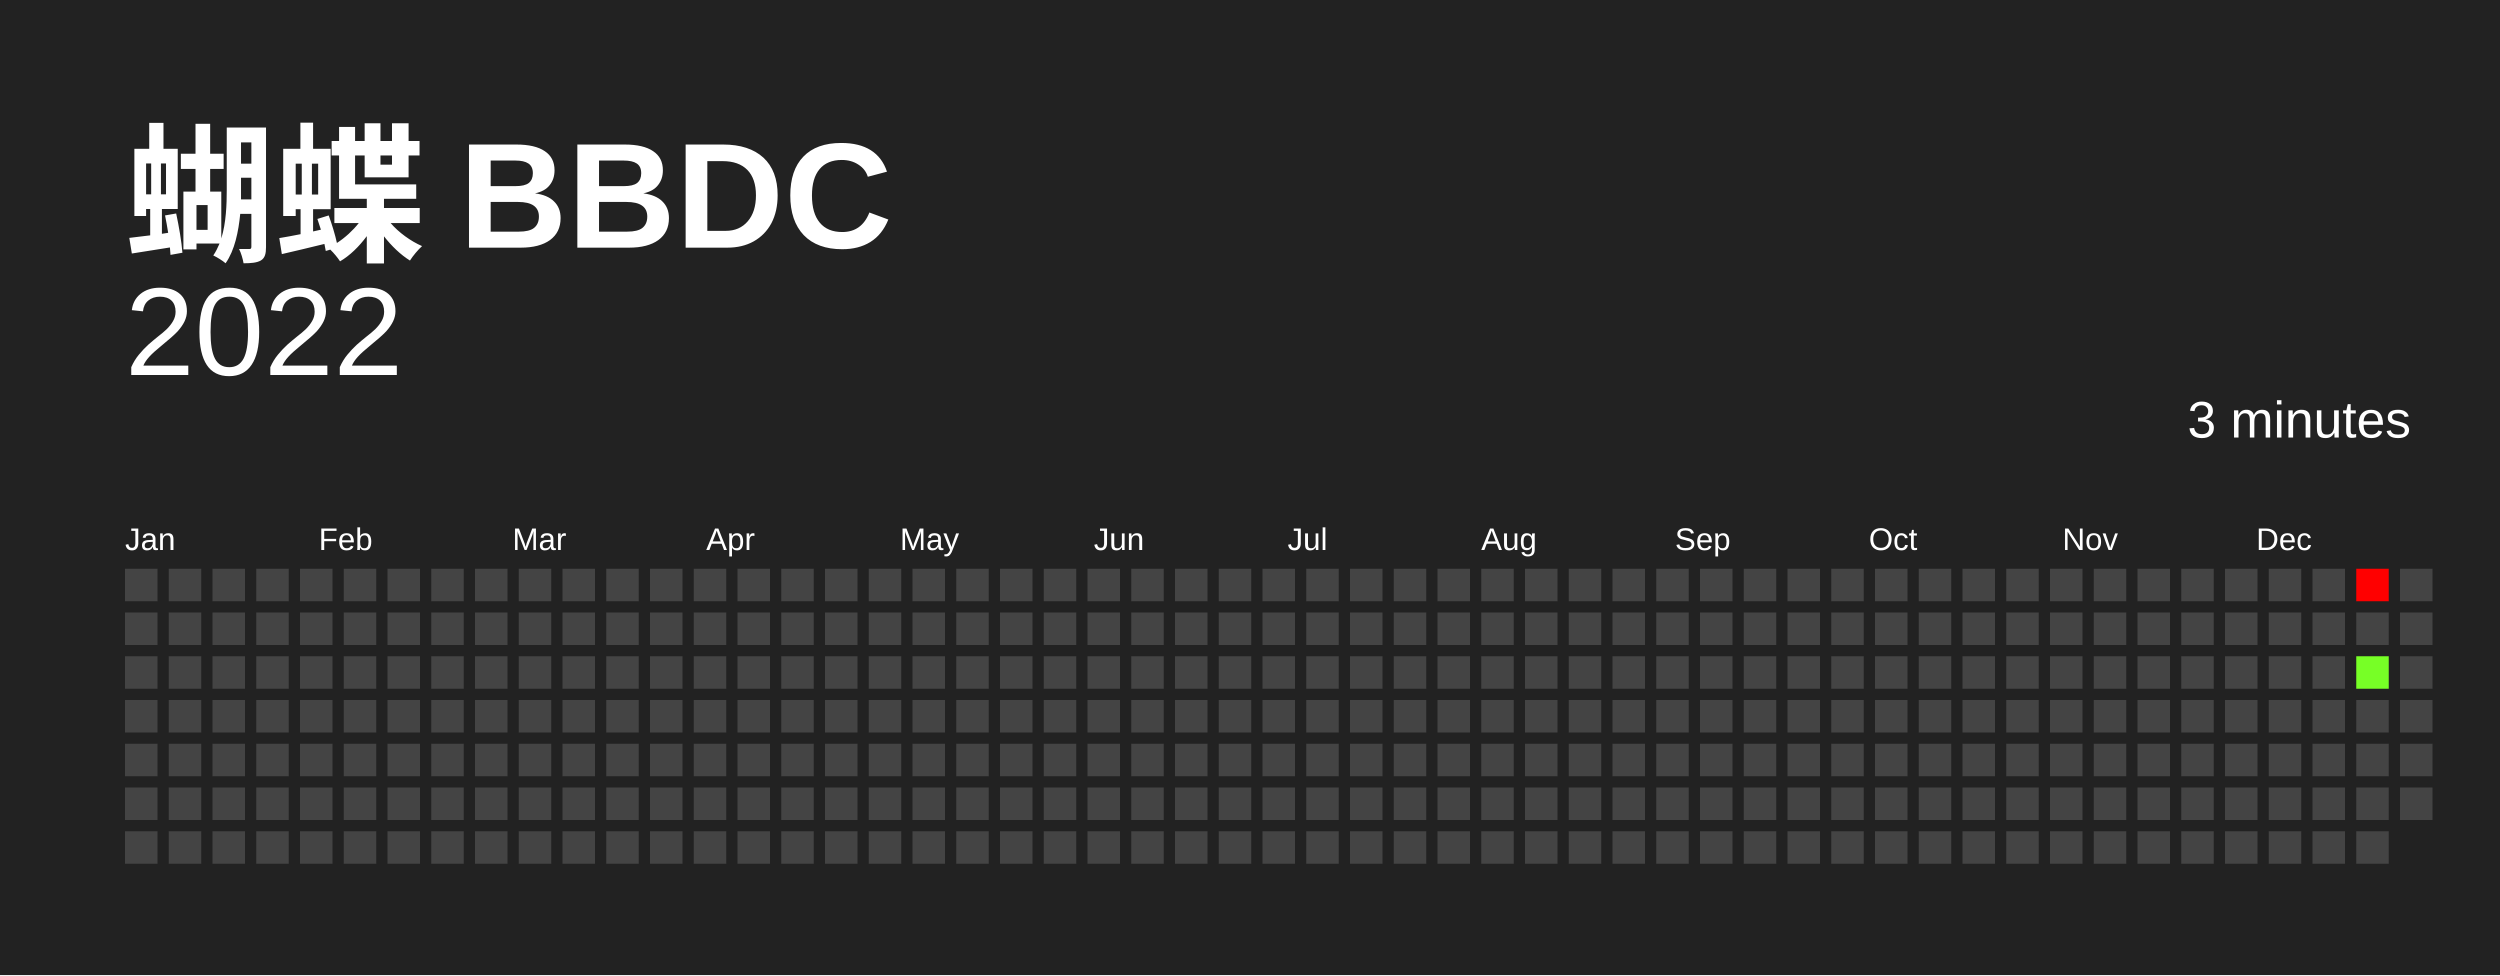
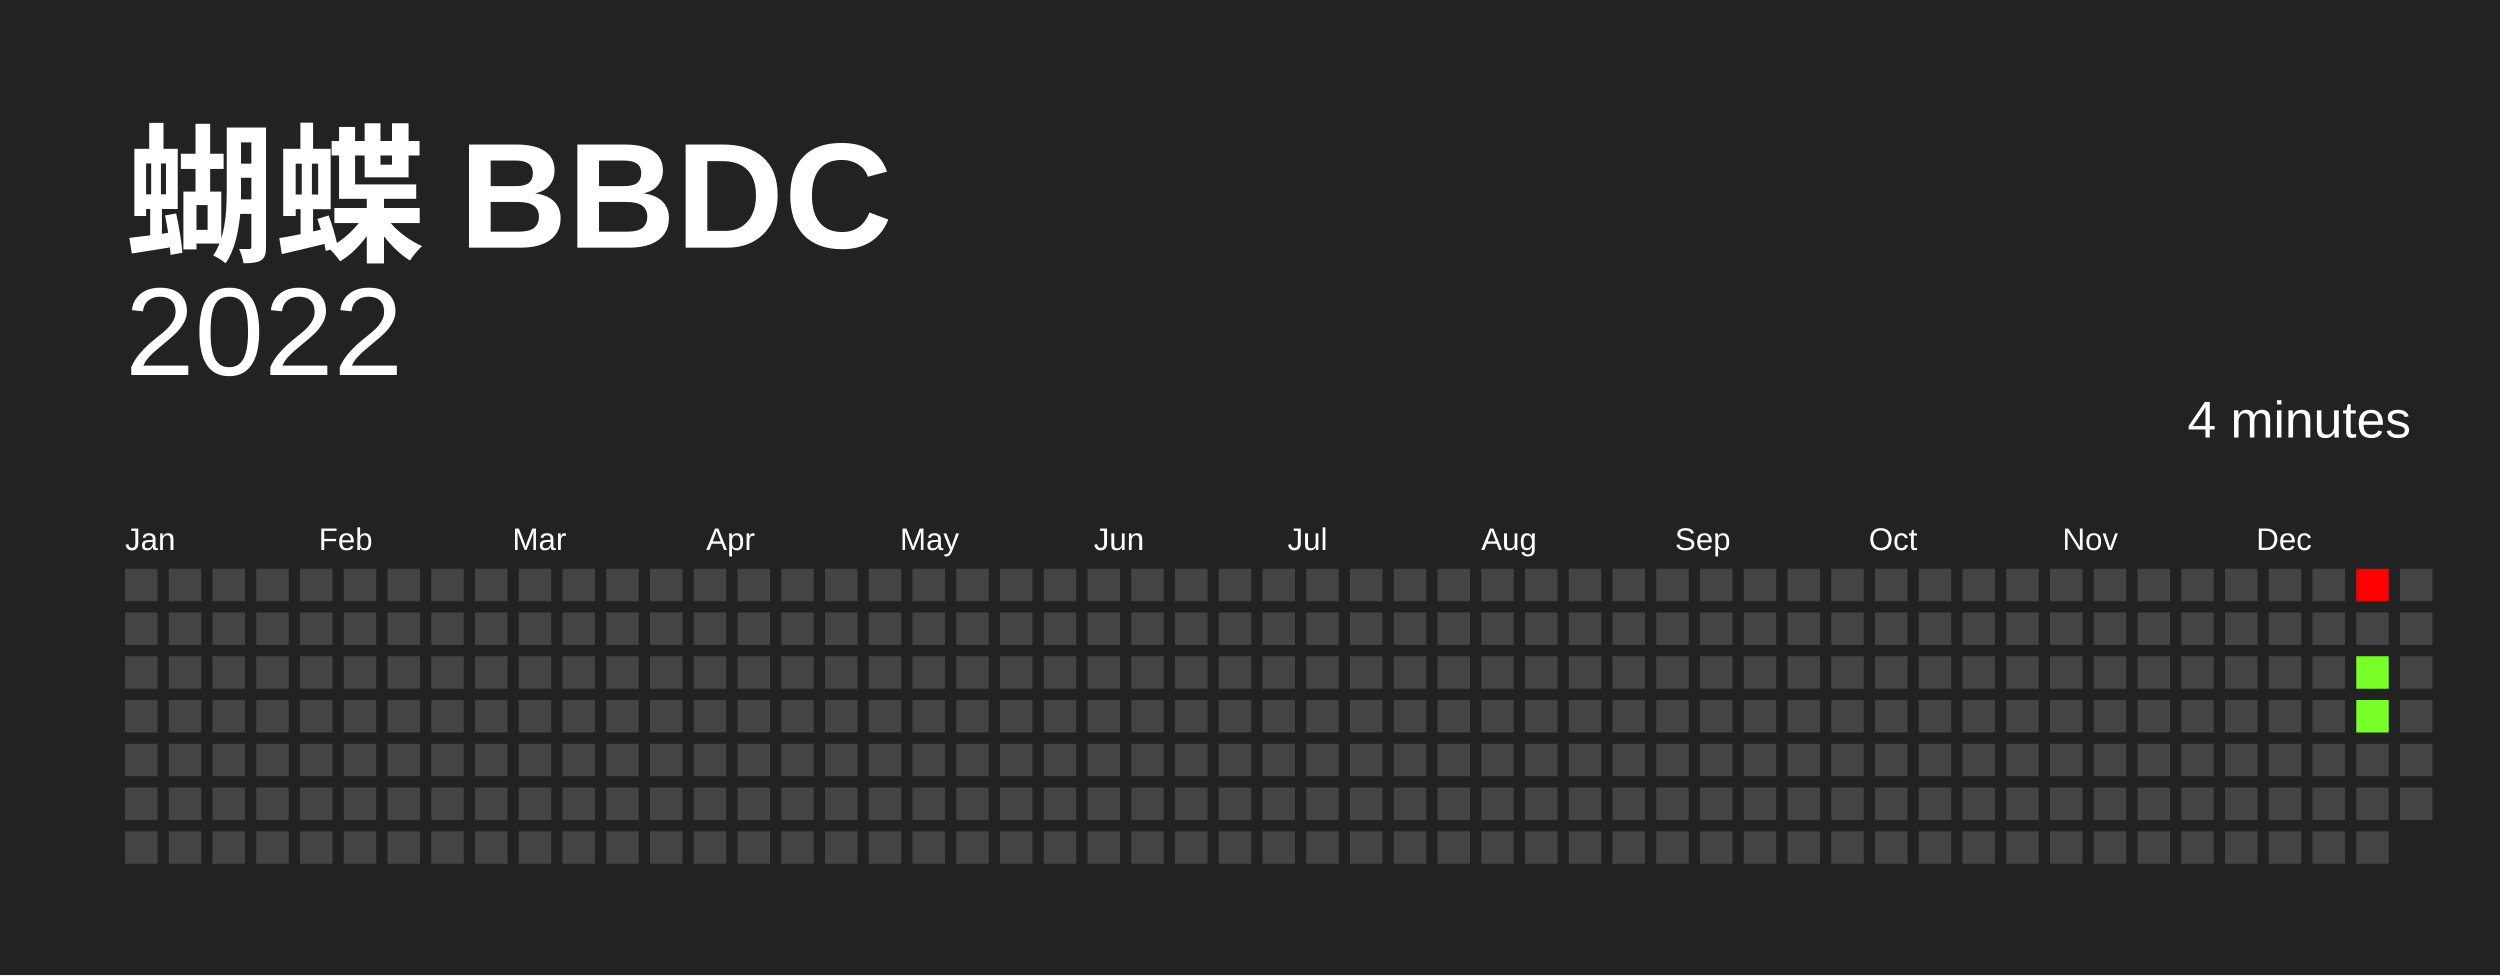
<svg xmlns="http://www.w3.org/2000/svg" baseProfile="full" height="78mm" version="1.1" viewBox="0,0,200,78" width="200mm">
  <defs />
  <rect fill="#222222" height="78" width="200" x="0" y="0" />
  <text fill="#FFFFFF" style="font-size:12px; font-family:Arial; font-weight:bold;" x="10" y="20">蝴蝶 BBDC</text>
  <text alignment-baseline="hanging" fill="#FFFFFF" style="font-size:10.0px; font-family:Arial;" x="10" y="30">2022</text>
-   <text alignment-baseline="hanging" fill="#FFFFFF" style="font-size:4.125px; font-family:Arial;" x="175" y="35">3 minutes</text>
+   <text alignment-baseline="hanging" fill="#FFFFFF" style="font-size:4.125px; font-family:Arial;" x="175" y="35">4 minutes</text>
  <text fill="#FFFFFF" style="font-size:2.5px; font-family:Arial" x="10.0" y="44">Jan</text>
  <text fill="#FFFFFF" style="font-size:2.5px; font-family:Arial" x="25.5" y="44">Feb</text>
  <text fill="#FFFFFF" style="font-size:2.5px; font-family:Arial" x="41.0" y="44">Mar</text>
  <text fill="#FFFFFF" style="font-size:2.5px; font-family:Arial" x="56.5" y="44">Apr</text>
  <text fill="#FFFFFF" style="font-size:2.5px; font-family:Arial" x="72.0" y="44">May</text>
  <text fill="#FFFFFF" style="font-size:2.5px; font-family:Arial" x="87.5" y="44">Jun</text>
  <text fill="#FFFFFF" style="font-size:2.5px; font-family:Arial" x="103.0" y="44">Jul</text>
  <text fill="#FFFFFF" style="font-size:2.5px; font-family:Arial" x="118.5" y="44">Aug</text>
  <text fill="#FFFFFF" style="font-size:2.5px; font-family:Arial" x="134.0" y="44">Sep</text>
  <text fill="#FFFFFF" style="font-size:2.5px; font-family:Arial" x="149.5" y="44">Oct</text>
  <text fill="#FFFFFF" style="font-size:2.5px; font-family:Arial" x="165.0" y="44">Nov</text>
  <text fill="#FFFFFF" style="font-size:2.5px; font-family:Arial" x="180.5" y="44">Dec</text>
  <rect fill="#444444" height="2.6" width="2.6" x="10.0" y="45.5" />
  <rect fill="#444444" height="2.6" width="2.6" x="10.0" y="49.0" />
  <rect fill="#444444" height="2.6" width="2.6" x="10.0" y="52.5" />
  <rect fill="#444444" height="2.6" width="2.6" x="10.0" y="56.0" />
  <rect fill="#444444" height="2.6" width="2.6" x="10.0" y="59.5" />
  <rect fill="#444444" height="2.6" width="2.6" x="10.0" y="63.0" />
  <rect fill="#444444" height="2.6" width="2.6" x="10.0" y="66.5" />
  <rect fill="#444444" height="2.6" width="2.6" x="13.5" y="45.5" />
  <rect fill="#444444" height="2.6" width="2.6" x="13.5" y="49.0" />
  <rect fill="#444444" height="2.6" width="2.6" x="13.5" y="52.5" />
  <rect fill="#444444" height="2.6" width="2.6" x="13.5" y="56.0" />
  <rect fill="#444444" height="2.6" width="2.6" x="13.5" y="59.5" />
  <rect fill="#444444" height="2.6" width="2.6" x="13.5" y="63.0" />
  <rect fill="#444444" height="2.6" width="2.6" x="13.5" y="66.5" />
  <rect fill="#444444" height="2.6" width="2.6" x="17.0" y="45.5" />
  <rect fill="#444444" height="2.6" width="2.6" x="17.0" y="49.0" />
  <rect fill="#444444" height="2.6" width="2.6" x="17.0" y="52.5" />
  <rect fill="#444444" height="2.6" width="2.6" x="17.0" y="56.0" />
  <rect fill="#444444" height="2.6" width="2.6" x="17.0" y="59.5" />
  <rect fill="#444444" height="2.6" width="2.6" x="17.0" y="63.0" />
  <rect fill="#444444" height="2.6" width="2.6" x="17.0" y="66.5" />
  <rect fill="#444444" height="2.6" width="2.6" x="20.5" y="45.5" />
  <rect fill="#444444" height="2.6" width="2.6" x="20.5" y="49.0" />
  <rect fill="#444444" height="2.6" width="2.6" x="20.5" y="52.5" />
  <rect fill="#444444" height="2.6" width="2.6" x="20.5" y="56.0" />
  <rect fill="#444444" height="2.6" width="2.6" x="20.5" y="59.5" />
  <rect fill="#444444" height="2.6" width="2.6" x="20.5" y="63.0" />
  <rect fill="#444444" height="2.6" width="2.6" x="20.5" y="66.5" />
  <rect fill="#444444" height="2.6" width="2.6" x="24.0" y="45.5" />
  <rect fill="#444444" height="2.6" width="2.6" x="24.0" y="49.0" />
  <rect fill="#444444" height="2.6" width="2.6" x="24.0" y="52.5" />
  <rect fill="#444444" height="2.6" width="2.6" x="24.0" y="56.0" />
  <rect fill="#444444" height="2.6" width="2.6" x="24.0" y="59.5" />
  <rect fill="#444444" height="2.6" width="2.6" x="24.0" y="63.0" />
  <rect fill="#444444" height="2.6" width="2.6" x="24.0" y="66.5" />
  <rect fill="#444444" height="2.6" width="2.6" x="27.5" y="45.5" />
  <rect fill="#444444" height="2.6" width="2.6" x="27.5" y="49.0" />
  <rect fill="#444444" height="2.6" width="2.6" x="27.5" y="52.5" />
  <rect fill="#444444" height="2.6" width="2.6" x="27.5" y="56.0" />
  <rect fill="#444444" height="2.6" width="2.6" x="27.5" y="59.5" />
  <rect fill="#444444" height="2.6" width="2.6" x="27.5" y="63.0" />
  <rect fill="#444444" height="2.6" width="2.6" x="27.5" y="66.5" />
  <rect fill="#444444" height="2.6" width="2.6" x="31.0" y="45.5" />
  <rect fill="#444444" height="2.6" width="2.6" x="31.0" y="49.0" />
  <rect fill="#444444" height="2.6" width="2.6" x="31.0" y="52.5" />
  <rect fill="#444444" height="2.6" width="2.6" x="31.0" y="56.0" />
  <rect fill="#444444" height="2.6" width="2.6" x="31.0" y="59.5" />
  <rect fill="#444444" height="2.6" width="2.6" x="31.0" y="63.0" />
  <rect fill="#444444" height="2.6" width="2.6" x="31.0" y="66.5" />
  <rect fill="#444444" height="2.6" width="2.6" x="34.5" y="45.5" />
  <rect fill="#444444" height="2.6" width="2.6" x="34.5" y="49.0" />
  <rect fill="#444444" height="2.6" width="2.6" x="34.5" y="52.5" />
  <rect fill="#444444" height="2.6" width="2.6" x="34.5" y="56.0" />
  <rect fill="#444444" height="2.6" width="2.6" x="34.5" y="59.5" />
  <rect fill="#444444" height="2.6" width="2.6" x="34.5" y="63.0" />
  <rect fill="#444444" height="2.6" width="2.6" x="34.5" y="66.5" />
  <rect fill="#444444" height="2.6" width="2.6" x="38.0" y="45.5" />
  <rect fill="#444444" height="2.6" width="2.6" x="38.0" y="49.0" />
  <rect fill="#444444" height="2.6" width="2.6" x="38.0" y="52.5" />
  <rect fill="#444444" height="2.6" width="2.6" x="38.0" y="56.0" />
  <rect fill="#444444" height="2.6" width="2.6" x="38.0" y="59.5" />
  <rect fill="#444444" height="2.6" width="2.6" x="38.0" y="63.0" />
  <rect fill="#444444" height="2.6" width="2.6" x="38.0" y="66.5" />
  <rect fill="#444444" height="2.6" width="2.6" x="41.5" y="45.5" />
  <rect fill="#444444" height="2.6" width="2.6" x="41.5" y="49.0" />
  <rect fill="#444444" height="2.6" width="2.6" x="41.5" y="52.5" />
  <rect fill="#444444" height="2.6" width="2.6" x="41.5" y="56.0" />
  <rect fill="#444444" height="2.6" width="2.6" x="41.5" y="59.5" />
  <rect fill="#444444" height="2.6" width="2.6" x="41.5" y="63.0" />
  <rect fill="#444444" height="2.6" width="2.6" x="41.5" y="66.5" />
  <rect fill="#444444" height="2.6" width="2.6" x="45.0" y="45.5" />
  <rect fill="#444444" height="2.6" width="2.6" x="45.0" y="49.0" />
  <rect fill="#444444" height="2.6" width="2.6" x="45.0" y="52.5" />
  <rect fill="#444444" height="2.6" width="2.6" x="45.0" y="56.0" />
  <rect fill="#444444" height="2.6" width="2.6" x="45.0" y="59.5" />
  <rect fill="#444444" height="2.6" width="2.6" x="45.0" y="63.0" />
  <rect fill="#444444" height="2.6" width="2.6" x="45.0" y="66.5" />
  <rect fill="#444444" height="2.6" width="2.6" x="48.5" y="45.5" />
  <rect fill="#444444" height="2.6" width="2.6" x="48.5" y="49.0" />
  <rect fill="#444444" height="2.6" width="2.6" x="48.5" y="52.5" />
  <rect fill="#444444" height="2.6" width="2.6" x="48.5" y="56.0" />
  <rect fill="#444444" height="2.6" width="2.6" x="48.5" y="59.5" />
  <rect fill="#444444" height="2.6" width="2.6" x="48.5" y="63.0" />
  <rect fill="#444444" height="2.6" width="2.6" x="48.5" y="66.5" />
  <rect fill="#444444" height="2.6" width="2.6" x="52.0" y="45.5" />
  <rect fill="#444444" height="2.6" width="2.6" x="52.0" y="49.0" />
  <rect fill="#444444" height="2.6" width="2.6" x="52.0" y="52.5" />
  <rect fill="#444444" height="2.6" width="2.6" x="52.0" y="56.0" />
  <rect fill="#444444" height="2.6" width="2.6" x="52.0" y="59.5" />
  <rect fill="#444444" height="2.6" width="2.6" x="52.0" y="63.0" />
  <rect fill="#444444" height="2.6" width="2.6" x="52.0" y="66.5" />
  <rect fill="#444444" height="2.6" width="2.6" x="55.5" y="45.5" />
  <rect fill="#444444" height="2.6" width="2.6" x="55.5" y="49.0" />
  <rect fill="#444444" height="2.6" width="2.6" x="55.5" y="52.5" />
  <rect fill="#444444" height="2.6" width="2.6" x="55.5" y="56.0" />
  <rect fill="#444444" height="2.6" width="2.6" x="55.5" y="59.5" />
  <rect fill="#444444" height="2.6" width="2.6" x="55.5" y="63.0" />
  <rect fill="#444444" height="2.6" width="2.6" x="55.5" y="66.5" />
  <rect fill="#444444" height="2.6" width="2.6" x="59.0" y="45.5" />
  <rect fill="#444444" height="2.6" width="2.6" x="59.0" y="49.0" />
  <rect fill="#444444" height="2.6" width="2.6" x="59.0" y="52.5" />
  <rect fill="#444444" height="2.6" width="2.6" x="59.0" y="56.0" />
  <rect fill="#444444" height="2.6" width="2.6" x="59.0" y="59.5" />
  <rect fill="#444444" height="2.6" width="2.6" x="59.0" y="63.0" />
  <rect fill="#444444" height="2.6" width="2.6" x="59.0" y="66.5" />
  <rect fill="#444444" height="2.6" width="2.6" x="62.5" y="45.5" />
  <rect fill="#444444" height="2.6" width="2.6" x="62.5" y="49.0" />
  <rect fill="#444444" height="2.6" width="2.6" x="62.5" y="52.5" />
  <rect fill="#444444" height="2.6" width="2.6" x="62.5" y="56.0" />
  <rect fill="#444444" height="2.6" width="2.6" x="62.5" y="59.5" />
  <rect fill="#444444" height="2.6" width="2.6" x="62.5" y="63.0" />
  <rect fill="#444444" height="2.6" width="2.6" x="62.5" y="66.5" />
  <rect fill="#444444" height="2.6" width="2.6" x="66.0" y="45.5" />
  <rect fill="#444444" height="2.6" width="2.6" x="66.0" y="49.0" />
  <rect fill="#444444" height="2.6" width="2.6" x="66.0" y="52.5" />
  <rect fill="#444444" height="2.6" width="2.6" x="66.0" y="56.0" />
  <rect fill="#444444" height="2.6" width="2.6" x="66.0" y="59.5" />
  <rect fill="#444444" height="2.6" width="2.6" x="66.0" y="63.0" />
  <rect fill="#444444" height="2.6" width="2.6" x="66.0" y="66.5" />
  <rect fill="#444444" height="2.6" width="2.6" x="69.5" y="45.5" />
  <rect fill="#444444" height="2.6" width="2.6" x="69.5" y="49.0" />
  <rect fill="#444444" height="2.6" width="2.6" x="69.5" y="52.5" />
  <rect fill="#444444" height="2.6" width="2.6" x="69.5" y="56.0" />
  <rect fill="#444444" height="2.6" width="2.6" x="69.5" y="59.5" />
  <rect fill="#444444" height="2.6" width="2.6" x="69.5" y="63.0" />
  <rect fill="#444444" height="2.6" width="2.6" x="69.5" y="66.5" />
  <rect fill="#444444" height="2.6" width="2.6" x="73.0" y="45.5" />
  <rect fill="#444444" height="2.6" width="2.6" x="73.0" y="49.0" />
  <rect fill="#444444" height="2.6" width="2.6" x="73.0" y="52.5" />
  <rect fill="#444444" height="2.6" width="2.6" x="73.0" y="56.0" />
  <rect fill="#444444" height="2.6" width="2.6" x="73.0" y="59.5" />
  <rect fill="#444444" height="2.6" width="2.6" x="73.0" y="63.0" />
  <rect fill="#444444" height="2.6" width="2.6" x="73.0" y="66.5" />
  <rect fill="#444444" height="2.6" width="2.6" x="76.5" y="45.5" />
  <rect fill="#444444" height="2.6" width="2.6" x="76.5" y="49.0" />
  <rect fill="#444444" height="2.6" width="2.6" x="76.5" y="52.5" />
  <rect fill="#444444" height="2.6" width="2.6" x="76.5" y="56.0" />
  <rect fill="#444444" height="2.6" width="2.6" x="76.5" y="59.5" />
  <rect fill="#444444" height="2.6" width="2.6" x="76.5" y="63.0" />
  <rect fill="#444444" height="2.6" width="2.6" x="76.5" y="66.5" />
  <rect fill="#444444" height="2.6" width="2.6" x="80.0" y="45.5" />
  <rect fill="#444444" height="2.6" width="2.6" x="80.0" y="49.0" />
  <rect fill="#444444" height="2.6" width="2.6" x="80.0" y="52.5" />
  <rect fill="#444444" height="2.6" width="2.6" x="80.0" y="56.0" />
  <rect fill="#444444" height="2.6" width="2.6" x="80.0" y="59.5" />
  <rect fill="#444444" height="2.6" width="2.6" x="80.0" y="63.0" />
  <rect fill="#444444" height="2.6" width="2.6" x="80.0" y="66.5" />
  <rect fill="#444444" height="2.6" width="2.6" x="83.5" y="45.5" />
  <rect fill="#444444" height="2.6" width="2.6" x="83.5" y="49.0" />
  <rect fill="#444444" height="2.6" width="2.6" x="83.5" y="52.5" />
  <rect fill="#444444" height="2.6" width="2.6" x="83.5" y="56.0" />
  <rect fill="#444444" height="2.6" width="2.6" x="83.5" y="59.5" />
  <rect fill="#444444" height="2.6" width="2.6" x="83.5" y="63.0" />
  <rect fill="#444444" height="2.6" width="2.6" x="83.5" y="66.5" />
  <rect fill="#444444" height="2.6" width="2.6" x="87.0" y="45.5" />
  <rect fill="#444444" height="2.6" width="2.6" x="87.0" y="49.0" />
  <rect fill="#444444" height="2.6" width="2.6" x="87.0" y="52.5" />
  <rect fill="#444444" height="2.6" width="2.6" x="87.0" y="56.0" />
  <rect fill="#444444" height="2.6" width="2.6" x="87.0" y="59.5" />
  <rect fill="#444444" height="2.6" width="2.6" x="87.0" y="63.0" />
  <rect fill="#444444" height="2.6" width="2.6" x="87.0" y="66.5" />
  <rect fill="#444444" height="2.6" width="2.6" x="90.5" y="45.5" />
  <rect fill="#444444" height="2.6" width="2.6" x="90.5" y="49.0" />
  <rect fill="#444444" height="2.6" width="2.6" x="90.5" y="52.5" />
  <rect fill="#444444" height="2.6" width="2.6" x="90.5" y="56.0" />
  <rect fill="#444444" height="2.6" width="2.6" x="90.5" y="59.5" />
  <rect fill="#444444" height="2.6" width="2.6" x="90.5" y="63.0" />
  <rect fill="#444444" height="2.6" width="2.6" x="90.5" y="66.5" />
  <rect fill="#444444" height="2.6" width="2.6" x="94.0" y="45.5" />
  <rect fill="#444444" height="2.6" width="2.6" x="94.0" y="49.0" />
  <rect fill="#444444" height="2.6" width="2.6" x="94.0" y="52.5" />
  <rect fill="#444444" height="2.6" width="2.6" x="94.0" y="56.0" />
  <rect fill="#444444" height="2.6" width="2.6" x="94.0" y="59.5" />
  <rect fill="#444444" height="2.6" width="2.6" x="94.0" y="63.0" />
  <rect fill="#444444" height="2.6" width="2.6" x="94.0" y="66.5" />
  <rect fill="#444444" height="2.6" width="2.6" x="97.5" y="45.5" />
  <rect fill="#444444" height="2.6" width="2.6" x="97.5" y="49.0" />
  <rect fill="#444444" height="2.6" width="2.6" x="97.5" y="52.5" />
  <rect fill="#444444" height="2.6" width="2.6" x="97.5" y="56.0" />
  <rect fill="#444444" height="2.6" width="2.6" x="97.5" y="59.5" />
  <rect fill="#444444" height="2.6" width="2.6" x="97.5" y="63.0" />
  <rect fill="#444444" height="2.6" width="2.6" x="97.5" y="66.5" />
  <rect fill="#444444" height="2.6" width="2.6" x="101.0" y="45.5" />
  <rect fill="#444444" height="2.6" width="2.6" x="101.0" y="49.0" />
  <rect fill="#444444" height="2.6" width="2.6" x="101.0" y="52.5" />
  <rect fill="#444444" height="2.6" width="2.6" x="101.0" y="56.0" />
  <rect fill="#444444" height="2.6" width="2.6" x="101.0" y="59.5" />
  <rect fill="#444444" height="2.6" width="2.6" x="101.0" y="63.0" />
  <rect fill="#444444" height="2.6" width="2.6" x="101.0" y="66.5" />
  <rect fill="#444444" height="2.6" width="2.6" x="104.5" y="45.5" />
  <rect fill="#444444" height="2.6" width="2.6" x="104.5" y="49.0" />
  <rect fill="#444444" height="2.6" width="2.6" x="104.5" y="52.5" />
  <rect fill="#444444" height="2.6" width="2.6" x="104.5" y="56.0" />
  <rect fill="#444444" height="2.6" width="2.6" x="104.5" y="59.5" />
  <rect fill="#444444" height="2.6" width="2.6" x="104.5" y="63.0" />
  <rect fill="#444444" height="2.6" width="2.6" x="104.5" y="66.5" />
  <rect fill="#444444" height="2.6" width="2.6" x="108.0" y="45.5" />
  <rect fill="#444444" height="2.6" width="2.6" x="108.0" y="49.0" />
  <rect fill="#444444" height="2.6" width="2.6" x="108.0" y="52.5" />
  <rect fill="#444444" height="2.6" width="2.6" x="108.0" y="56.0" />
  <rect fill="#444444" height="2.6" width="2.6" x="108.0" y="59.5" />
  <rect fill="#444444" height="2.6" width="2.6" x="108.0" y="63.0" />
  <rect fill="#444444" height="2.6" width="2.6" x="108.0" y="66.5" />
  <rect fill="#444444" height="2.6" width="2.6" x="111.5" y="45.5" />
  <rect fill="#444444" height="2.6" width="2.6" x="111.5" y="49.0" />
  <rect fill="#444444" height="2.6" width="2.6" x="111.5" y="52.5" />
  <rect fill="#444444" height="2.6" width="2.6" x="111.5" y="56.0" />
  <rect fill="#444444" height="2.6" width="2.6" x="111.5" y="59.5" />
  <rect fill="#444444" height="2.6" width="2.6" x="111.5" y="63.0" />
  <rect fill="#444444" height="2.6" width="2.6" x="111.5" y="66.5" />
  <rect fill="#444444" height="2.6" width="2.6" x="115.0" y="45.5" />
  <rect fill="#444444" height="2.6" width="2.6" x="115.0" y="49.0" />
  <rect fill="#444444" height="2.6" width="2.6" x="115.0" y="52.5" />
  <rect fill="#444444" height="2.6" width="2.6" x="115.0" y="56.0" />
  <rect fill="#444444" height="2.6" width="2.6" x="115.0" y="59.5" />
  <rect fill="#444444" height="2.6" width="2.6" x="115.0" y="63.0" />
  <rect fill="#444444" height="2.6" width="2.6" x="115.0" y="66.5" />
  <rect fill="#444444" height="2.6" width="2.6" x="118.5" y="45.5" />
  <rect fill="#444444" height="2.6" width="2.6" x="118.5" y="49.0" />
  <rect fill="#444444" height="2.6" width="2.6" x="118.5" y="52.5" />
  <rect fill="#444444" height="2.6" width="2.6" x="118.5" y="56.0" />
  <rect fill="#444444" height="2.6" width="2.6" x="118.5" y="59.5" />
  <rect fill="#444444" height="2.6" width="2.6" x="118.5" y="63.0" />
  <rect fill="#444444" height="2.6" width="2.6" x="118.5" y="66.5" />
  <rect fill="#444444" height="2.6" width="2.6" x="122.0" y="45.5" />
  <rect fill="#444444" height="2.6" width="2.6" x="122.0" y="49.0" />
  <rect fill="#444444" height="2.6" width="2.6" x="122.0" y="52.5" />
  <rect fill="#444444" height="2.6" width="2.6" x="122.0" y="56.0" />
  <rect fill="#444444" height="2.6" width="2.6" x="122.0" y="59.5" />
  <rect fill="#444444" height="2.6" width="2.6" x="122.0" y="63.0" />
  <rect fill="#444444" height="2.6" width="2.6" x="122.0" y="66.5" />
  <rect fill="#444444" height="2.6" width="2.6" x="125.5" y="45.5" />
  <rect fill="#444444" height="2.6" width="2.6" x="125.5" y="49.0" />
  <rect fill="#444444" height="2.6" width="2.6" x="125.5" y="52.5" />
  <rect fill="#444444" height="2.6" width="2.6" x="125.5" y="56.0" />
  <rect fill="#444444" height="2.6" width="2.6" x="125.5" y="59.5" />
  <rect fill="#444444" height="2.6" width="2.6" x="125.5" y="63.0" />
  <rect fill="#444444" height="2.6" width="2.6" x="125.5" y="66.5" />
  <rect fill="#444444" height="2.6" width="2.6" x="129.0" y="45.5" />
  <rect fill="#444444" height="2.6" width="2.6" x="129.0" y="49.0" />
  <rect fill="#444444" height="2.6" width="2.6" x="129.0" y="52.5" />
  <rect fill="#444444" height="2.6" width="2.6" x="129.0" y="56.0" />
  <rect fill="#444444" height="2.6" width="2.6" x="129.0" y="59.5" />
  <rect fill="#444444" height="2.6" width="2.6" x="129.0" y="63.0" />
  <rect fill="#444444" height="2.6" width="2.6" x="129.0" y="66.5" />
  <rect fill="#444444" height="2.6" width="2.6" x="132.5" y="45.5" />
  <rect fill="#444444" height="2.6" width="2.6" x="132.5" y="49.0" />
  <rect fill="#444444" height="2.6" width="2.6" x="132.5" y="52.5" />
  <rect fill="#444444" height="2.6" width="2.6" x="132.5" y="56.0" />
  <rect fill="#444444" height="2.6" width="2.6" x="132.5" y="59.5" />
  <rect fill="#444444" height="2.6" width="2.6" x="132.5" y="63.0" />
  <rect fill="#444444" height="2.6" width="2.6" x="132.5" y="66.5" />
  <rect fill="#444444" height="2.6" width="2.6" x="136.0" y="45.5" />
  <rect fill="#444444" height="2.6" width="2.6" x="136.0" y="49.0" />
  <rect fill="#444444" height="2.6" width="2.6" x="136.0" y="52.5" />
  <rect fill="#444444" height="2.6" width="2.6" x="136.0" y="56.0" />
  <rect fill="#444444" height="2.6" width="2.6" x="136.0" y="59.5" />
  <rect fill="#444444" height="2.6" width="2.6" x="136.0" y="63.0" />
  <rect fill="#444444" height="2.6" width="2.6" x="136.0" y="66.5" />
  <rect fill="#444444" height="2.6" width="2.6" x="139.5" y="45.5" />
  <rect fill="#444444" height="2.6" width="2.6" x="139.5" y="49.0" />
  <rect fill="#444444" height="2.6" width="2.6" x="139.5" y="52.5" />
  <rect fill="#444444" height="2.6" width="2.6" x="139.5" y="56.0" />
  <rect fill="#444444" height="2.6" width="2.6" x="139.5" y="59.5" />
  <rect fill="#444444" height="2.6" width="2.6" x="139.5" y="63.0" />
  <rect fill="#444444" height="2.6" width="2.6" x="139.5" y="66.5" />
  <rect fill="#444444" height="2.6" width="2.6" x="143.0" y="45.5" />
  <rect fill="#444444" height="2.6" width="2.6" x="143.0" y="49.0" />
  <rect fill="#444444" height="2.6" width="2.6" x="143.0" y="52.5" />
  <rect fill="#444444" height="2.6" width="2.6" x="143.0" y="56.0" />
  <rect fill="#444444" height="2.6" width="2.6" x="143.0" y="59.5" />
  <rect fill="#444444" height="2.6" width="2.6" x="143.0" y="63.0" />
  <rect fill="#444444" height="2.6" width="2.6" x="143.0" y="66.5" />
  <rect fill="#444444" height="2.6" width="2.6" x="146.5" y="45.5" />
  <rect fill="#444444" height="2.6" width="2.6" x="146.5" y="49.0" />
  <rect fill="#444444" height="2.6" width="2.6" x="146.5" y="52.5" />
  <rect fill="#444444" height="2.6" width="2.6" x="146.5" y="56.0" />
  <rect fill="#444444" height="2.6" width="2.6" x="146.5" y="59.5" />
  <rect fill="#444444" height="2.6" width="2.6" x="146.5" y="63.0" />
  <rect fill="#444444" height="2.6" width="2.6" x="146.5" y="66.5" />
  <rect fill="#444444" height="2.6" width="2.6" x="150.0" y="45.5" />
  <rect fill="#444444" height="2.6" width="2.6" x="150.0" y="49.0" />
  <rect fill="#444444" height="2.6" width="2.6" x="150.0" y="52.5" />
  <rect fill="#444444" height="2.6" width="2.6" x="150.0" y="56.0" />
  <rect fill="#444444" height="2.6" width="2.6" x="150.0" y="59.5" />
  <rect fill="#444444" height="2.6" width="2.6" x="150.0" y="63.0" />
  <rect fill="#444444" height="2.6" width="2.6" x="150.0" y="66.5" />
  <rect fill="#444444" height="2.6" width="2.6" x="153.5" y="45.5" />
  <rect fill="#444444" height="2.6" width="2.6" x="153.5" y="49.0" />
  <rect fill="#444444" height="2.6" width="2.6" x="153.5" y="52.5" />
  <rect fill="#444444" height="2.6" width="2.6" x="153.5" y="56.0" />
  <rect fill="#444444" height="2.6" width="2.6" x="153.5" y="59.5" />
  <rect fill="#444444" height="2.6" width="2.6" x="153.5" y="63.0" />
  <rect fill="#444444" height="2.6" width="2.6" x="153.5" y="66.5" />
  <rect fill="#444444" height="2.6" width="2.6" x="157.0" y="45.5" />
  <rect fill="#444444" height="2.6" width="2.6" x="157.0" y="49.0" />
  <rect fill="#444444" height="2.6" width="2.6" x="157.0" y="52.5" />
  <rect fill="#444444" height="2.6" width="2.6" x="157.0" y="56.0" />
  <rect fill="#444444" height="2.6" width="2.6" x="157.0" y="59.5" />
  <rect fill="#444444" height="2.6" width="2.6" x="157.0" y="63.0" />
  <rect fill="#444444" height="2.6" width="2.6" x="157.0" y="66.5" />
  <rect fill="#444444" height="2.6" width="2.6" x="160.5" y="45.5" />
  <rect fill="#444444" height="2.6" width="2.6" x="160.5" y="49.0" />
  <rect fill="#444444" height="2.6" width="2.6" x="160.5" y="52.5" />
  <rect fill="#444444" height="2.6" width="2.6" x="160.5" y="56.0" />
  <rect fill="#444444" height="2.6" width="2.6" x="160.5" y="59.5" />
  <rect fill="#444444" height="2.6" width="2.6" x="160.5" y="63.0" />
  <rect fill="#444444" height="2.6" width="2.6" x="160.5" y="66.5" />
  <rect fill="#444444" height="2.6" width="2.6" x="164.0" y="45.5" />
  <rect fill="#444444" height="2.6" width="2.6" x="164.0" y="49.0" />
  <rect fill="#444444" height="2.6" width="2.6" x="164.0" y="52.5" />
  <rect fill="#444444" height="2.6" width="2.6" x="164.0" y="56.0" />
  <rect fill="#444444" height="2.6" width="2.6" x="164.0" y="59.5" />
  <rect fill="#444444" height="2.6" width="2.6" x="164.0" y="63.0" />
  <rect fill="#444444" height="2.6" width="2.6" x="164.0" y="66.5" />
  <rect fill="#444444" height="2.6" width="2.6" x="167.5" y="45.5" />
  <rect fill="#444444" height="2.6" width="2.6" x="167.5" y="49.0" />
  <rect fill="#444444" height="2.6" width="2.6" x="167.5" y="52.5" />
  <rect fill="#444444" height="2.6" width="2.6" x="167.5" y="56.0" />
  <rect fill="#444444" height="2.6" width="2.6" x="167.5" y="59.5" />
  <rect fill="#444444" height="2.6" width="2.6" x="167.5" y="63.0" />
  <rect fill="#444444" height="2.6" width="2.6" x="167.5" y="66.5" />
  <rect fill="#444444" height="2.6" width="2.6" x="171.0" y="45.5" />
  <rect fill="#444444" height="2.6" width="2.6" x="171.0" y="49.0" />
  <rect fill="#444444" height="2.6" width="2.6" x="171.0" y="52.5" />
  <rect fill="#444444" height="2.6" width="2.6" x="171.0" y="56.0" />
  <rect fill="#444444" height="2.6" width="2.6" x="171.0" y="59.5" />
  <rect fill="#444444" height="2.6" width="2.6" x="171.0" y="63.0" />
  <rect fill="#444444" height="2.6" width="2.6" x="171.0" y="66.5" />
  <rect fill="#444444" height="2.6" width="2.6" x="174.5" y="45.5" />
  <rect fill="#444444" height="2.6" width="2.6" x="174.5" y="49.0" />
  <rect fill="#444444" height="2.6" width="2.6" x="174.5" y="52.5" />
  <rect fill="#444444" height="2.6" width="2.6" x="174.5" y="56.0" />
  <rect fill="#444444" height="2.6" width="2.6" x="174.5" y="59.5" />
  <rect fill="#444444" height="2.6" width="2.6" x="174.5" y="63.0" />
  <rect fill="#444444" height="2.6" width="2.6" x="174.5" y="66.5" />
  <rect fill="#444444" height="2.6" width="2.6" x="178.0" y="45.5" />
  <rect fill="#444444" height="2.6" width="2.6" x="178.0" y="49.0" />
  <rect fill="#444444" height="2.6" width="2.6" x="178.0" y="52.5" />
  <rect fill="#444444" height="2.6" width="2.6" x="178.0" y="56.0" />
  <rect fill="#444444" height="2.6" width="2.6" x="178.0" y="59.5" />
  <rect fill="#444444" height="2.6" width="2.6" x="178.0" y="63.0" />
  <rect fill="#444444" height="2.6" width="2.6" x="178.0" y="66.5" />
  <rect fill="#444444" height="2.6" width="2.6" x="181.5" y="45.5" />
  <rect fill="#444444" height="2.6" width="2.6" x="181.5" y="49.0" />
  <rect fill="#444444" height="2.6" width="2.6" x="181.5" y="52.5" />
  <rect fill="#444444" height="2.6" width="2.6" x="181.5" y="56.0" />
  <rect fill="#444444" height="2.6" width="2.6" x="181.5" y="59.5" />
  <rect fill="#444444" height="2.6" width="2.6" x="181.5" y="63.0" />
  <rect fill="#444444" height="2.6" width="2.6" x="181.5" y="66.5" />
  <rect fill="#444444" height="2.6" width="2.6" x="185.0" y="45.5" />
  <rect fill="#444444" height="2.6" width="2.6" x="185.0" y="49.0" />
  <rect fill="#444444" height="2.6" width="2.6" x="185.0" y="52.5" />
  <rect fill="#444444" height="2.6" width="2.6" x="185.0" y="56.0" />
  <rect fill="#444444" height="2.6" width="2.6" x="185.0" y="59.5" />
  <rect fill="#444444" height="2.6" width="2.6" x="185.0" y="63.0" />
  <rect fill="#444444" height="2.6" width="2.6" x="185.0" y="66.5" />
  <rect fill="red" height="2.6" width="2.6" x="188.5" y="45.5" />
  <rect fill="#444444" height="2.6" width="2.6" x="188.5" y="49.0" />
  <rect fill="#77ff26" height="2.6" width="2.6" x="188.5" y="52.5" />
-   <rect fill="#444444" height="2.6" width="2.6" x="188.5" y="56.0" />
+   <rect fill="#77ff26" height="2.6" width="2.6" x="188.5" y="56.0" />
  <rect fill="#444444" height="2.6" width="2.6" x="188.5" y="59.5" />
  <rect fill="#444444" height="2.6" width="2.6" x="188.5" y="63.0" />
  <rect fill="#444444" height="2.6" width="2.6" x="188.5" y="66.5" />
  <rect fill="#444444" height="2.6" width="2.6" x="192.0" y="45.5" />
  <rect fill="#444444" height="2.6" width="2.6" x="192.0" y="49.0" />
  <rect fill="#444444" height="2.6" width="2.6" x="192.0" y="52.5" />
  <rect fill="#444444" height="2.6" width="2.6" x="192.0" y="56.0" />
  <rect fill="#444444" height="2.6" width="2.6" x="192.0" y="59.5" />
  <rect fill="#444444" height="2.6" width="2.6" x="192.0" y="63.0" />
</svg>
